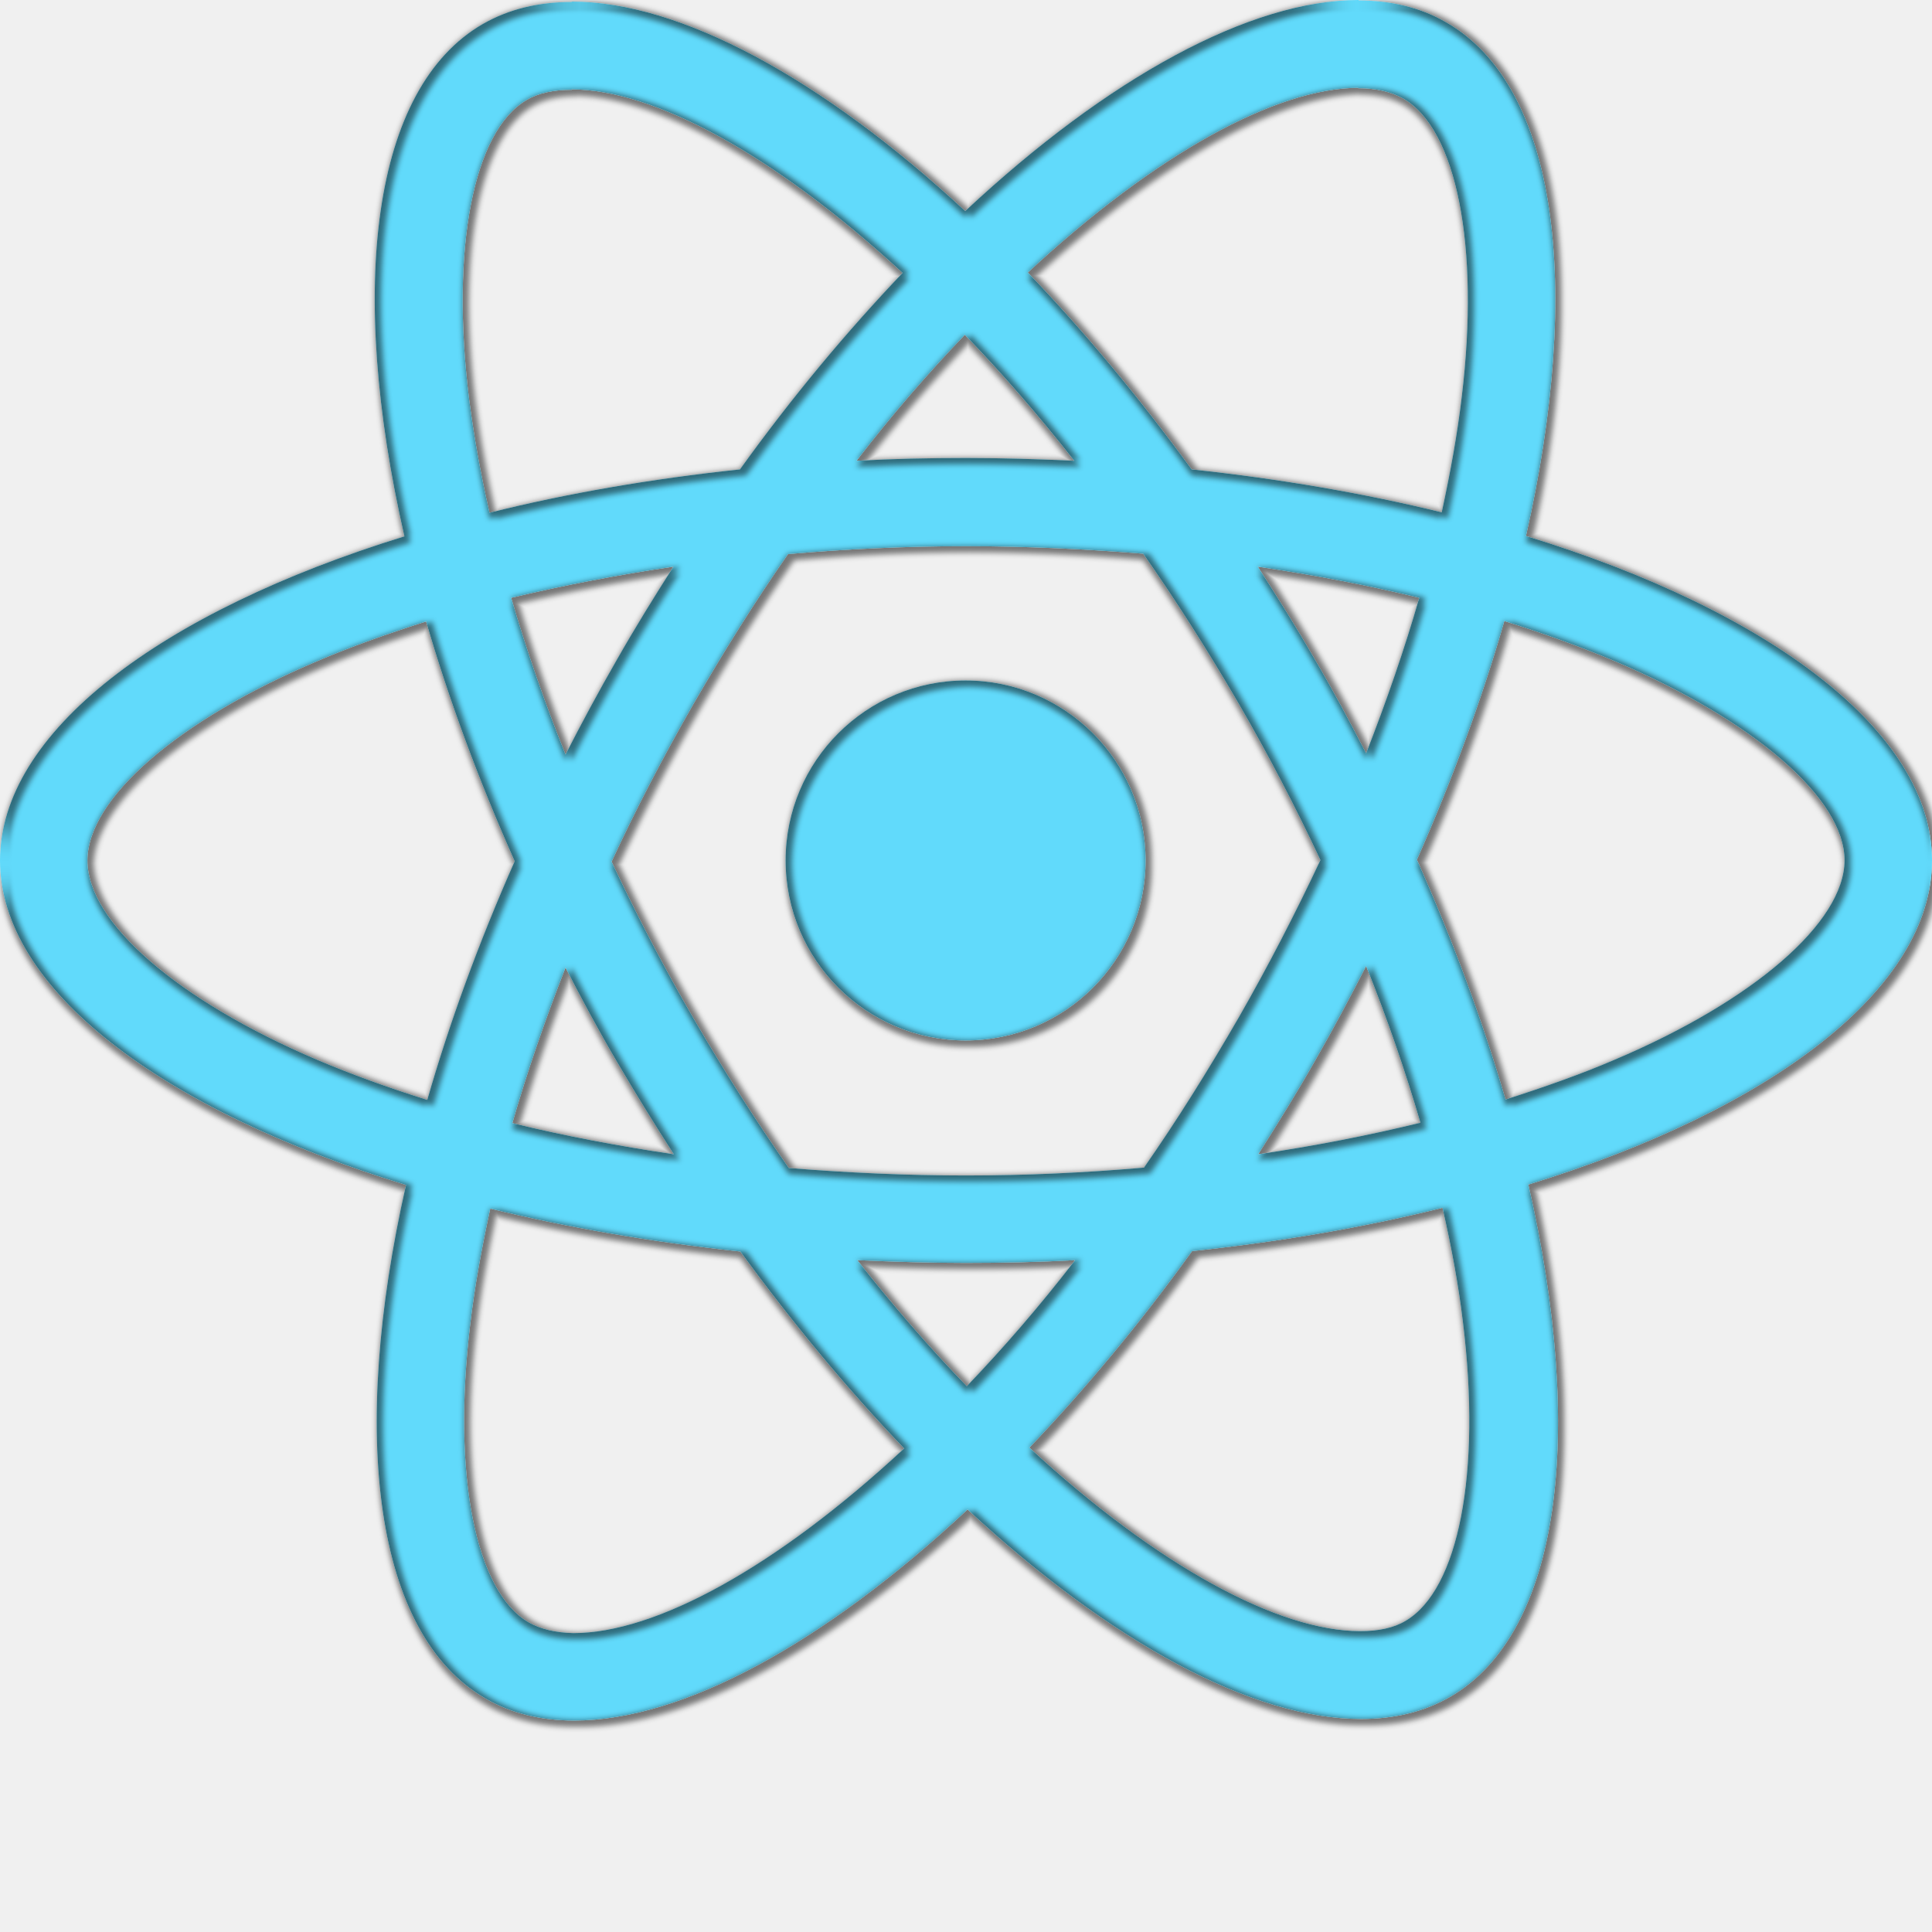
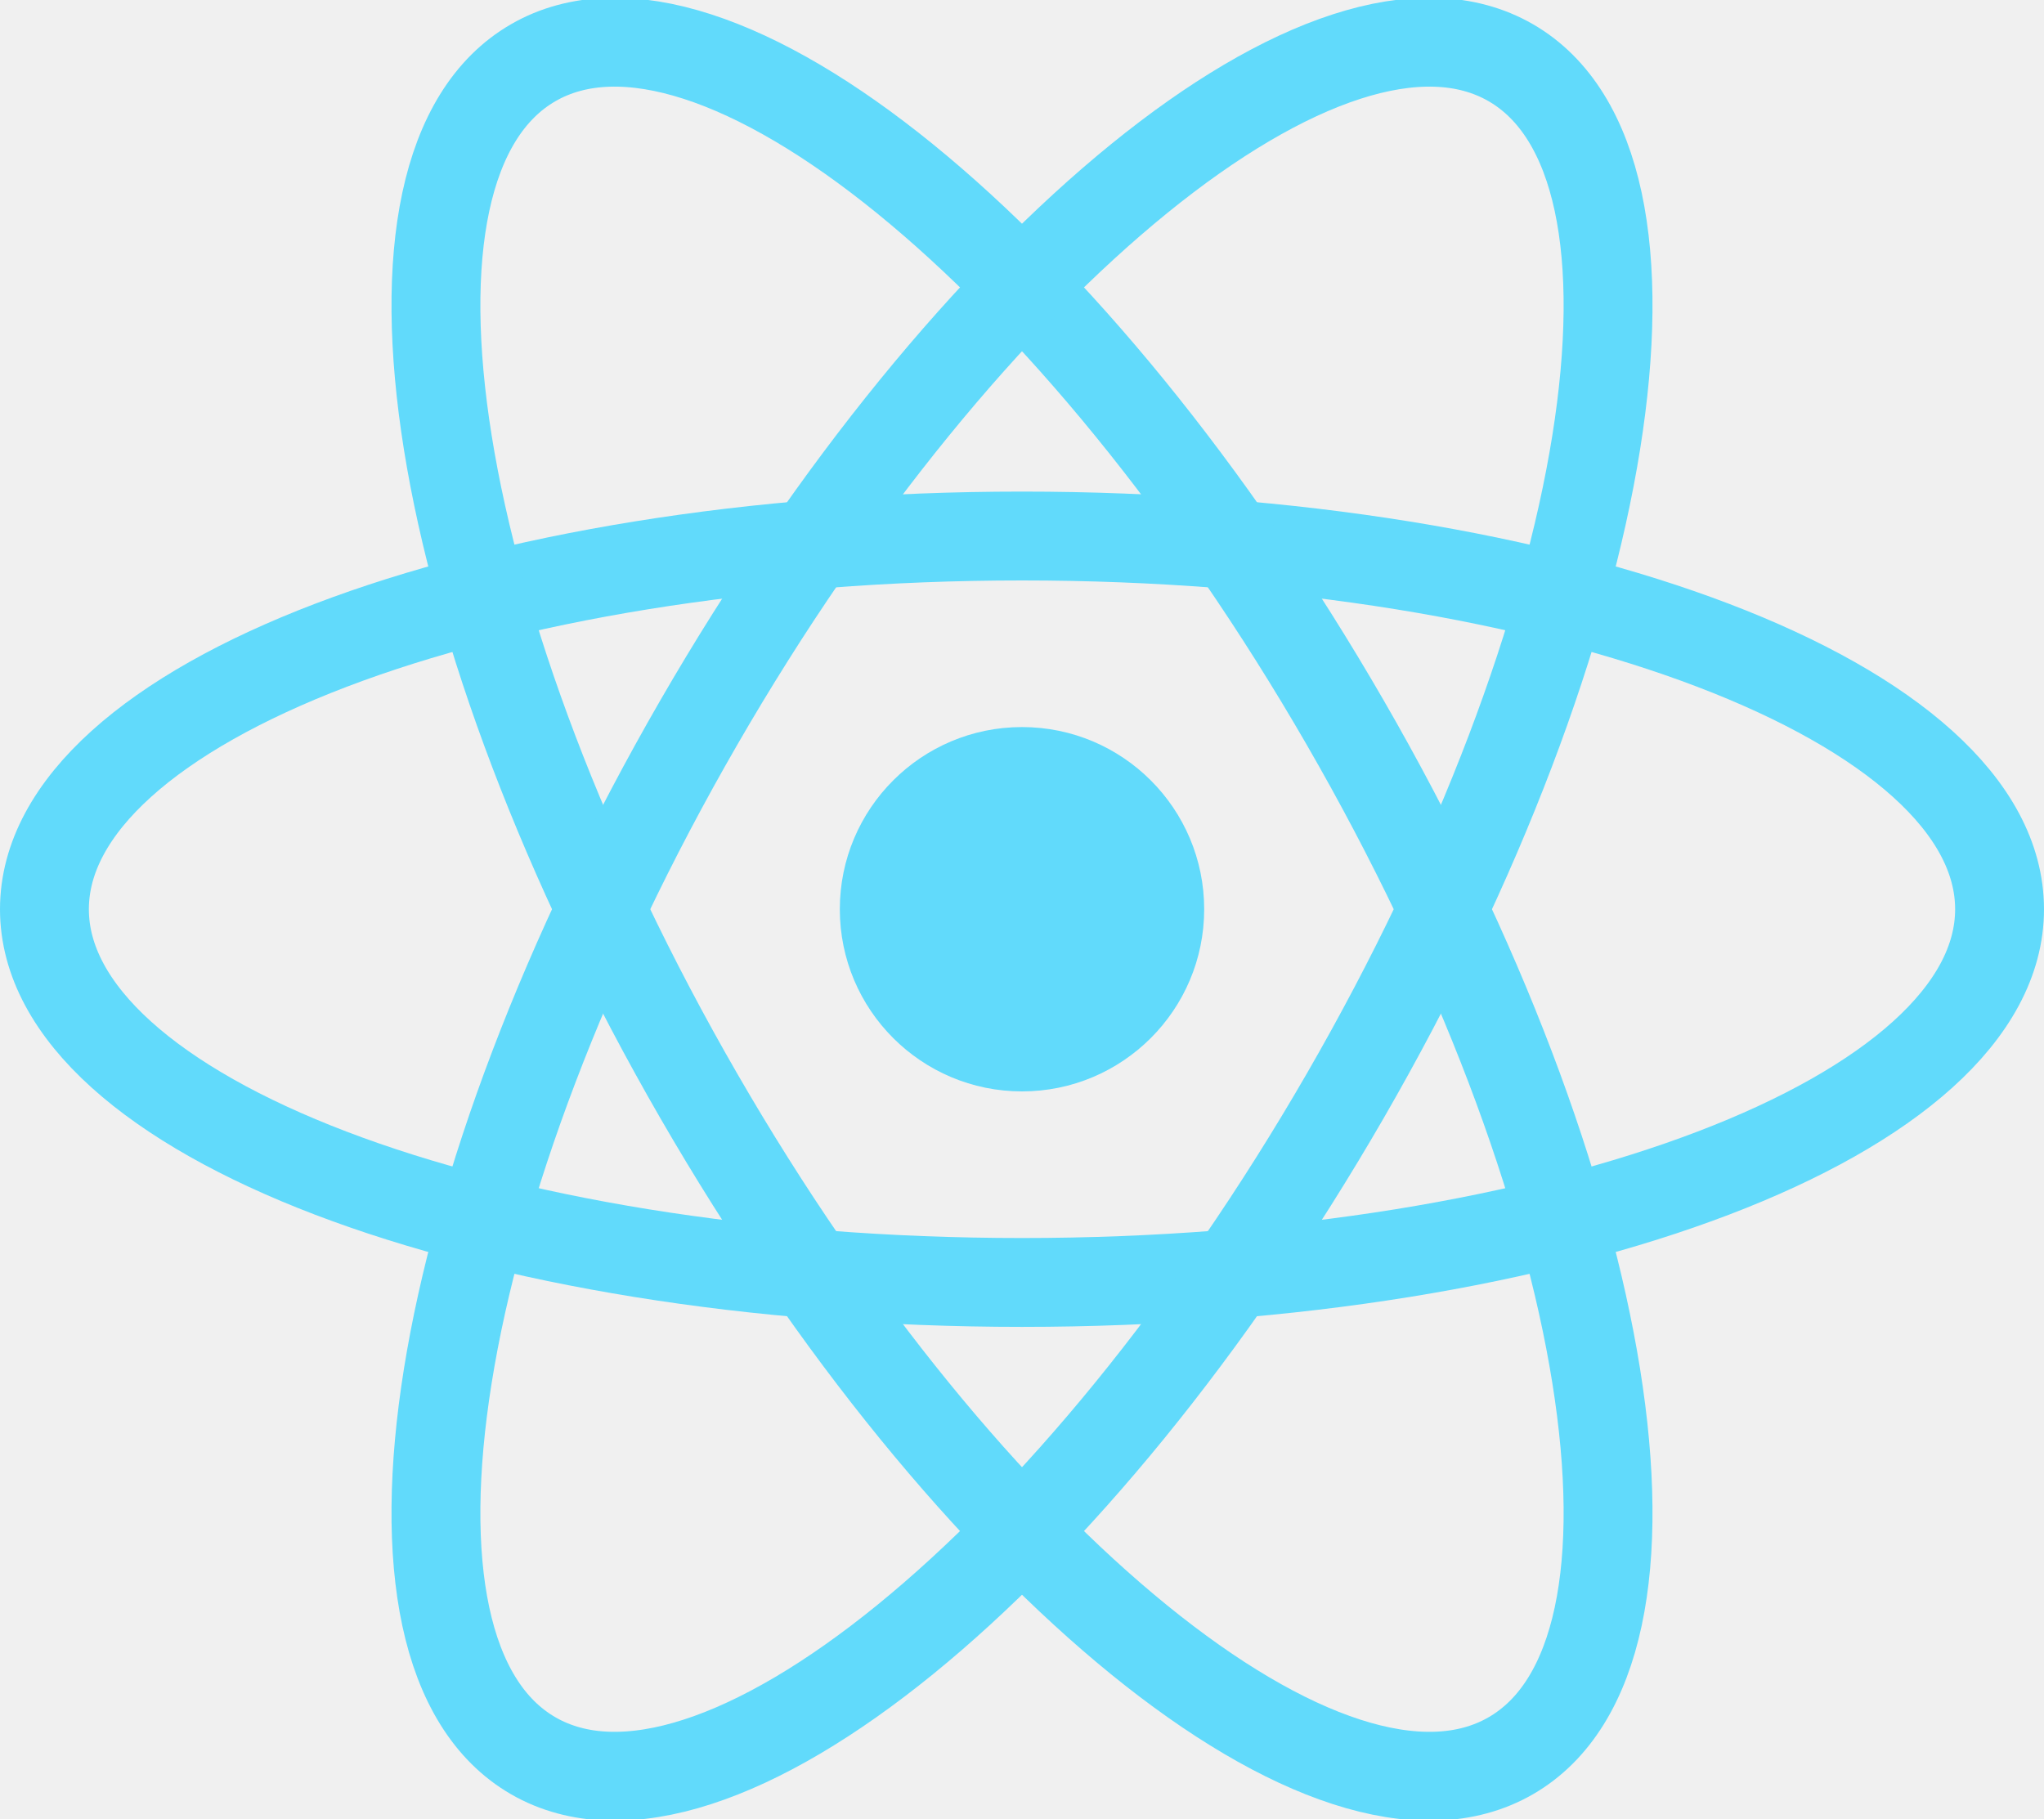
- <svg xmlns="http://www.w3.org/2000/svg" xmlns:xlink="http://www.w3.org/1999/xlink" version="1.1" preserveAspectRatio="xMidYMid meet" viewBox="0 0 640 640" width="640" height="640">
-   <defs>
-     <path d="M505.5 177.55C524.29 94.58 515.94 28.57 479.15 7.44C470.67 2.48 460.76 0.13 449.93 0.13C449.93 3.04 449.93 26.31 449.93 29.22C455.93 29.22 460.76 30.4 464.8 32.61C482.54 42.79 490.24 81.53 484.24 131.37C482.8 143.63 480.46 156.54 477.59 169.72C452.02 163.46 424.1 158.63 394.75 155.5C377.14 131.37 358.87 109.45 340.48 90.27C383.01 50.75 422.93 29.09 450.06 29.09C450.06 26.18 450.06 2.91 450.06 0C414.19 0 367.22 25.57 319.74 69.92C272.25 25.83 225.29 0.52 189.42 0.52C189.42 3.43 189.42 26.7 189.42 29.61C216.42 29.61 256.47 51.14 299 90.4C280.73 109.58 262.47 131.37 245.12 155.5C215.64 158.63 187.72 163.46 162.15 169.85C159.15 156.8 156.93 144.15 155.37 132.02C149.24 82.19 156.8 43.44 174.42 33.14C178.33 30.79 183.42 29.74 189.42 29.74C189.42 26.83 189.42 3.56 189.42 0.65C178.46 0.65 168.54 3 159.93 7.96C123.28 29.09 115.06 94.97 133.97 177.68C52.83 202.72 0 242.77 0 285.04C0 327.44 53.09 367.62 134.5 392.53C115.71 475.5 124.06 541.51 160.85 562.64C169.33 567.6 179.24 569.95 190.2 569.95C226.07 569.95 273.04 544.38 320.52 500.03C368.01 544.12 414.97 569.43 450.84 569.43C461.8 569.43 471.72 567.08 480.33 562.12C516.98 540.99 525.2 475.11 506.29 392.4C587.17 367.49 640 327.31 640 285.04C640 242.64 586.91 202.46 505.5 177.55ZM452.54 249.56C447.19 239.12 441.58 228.68 435.45 218.25C429.45 207.81 423.06 197.64 416.67 187.72C435.19 190.46 453.06 193.85 470.15 198.03C465.32 214.86 459.32 232.21 452.54 249.56ZM378.96 386.79C359.53 388.49 339.83 389.4 320 389.4C300.3 389.4 280.6 388.49 261.3 386.92C250.47 371.4 239.9 354.83 229.73 337.35C219.81 320.26 210.81 302.91 202.59 285.43C210.68 267.95 219.81 250.47 229.6 233.38C239.77 215.77 250.21 199.07 261.04 183.55C280.47 181.85 300.17 180.94 320 180.94C339.7 180.94 359.4 181.85 378.7 183.42C389.53 198.94 400.1 215.51 410.27 232.99C420.19 250.08 429.19 267.43 437.41 284.91C429.19 302.39 420.19 319.87 410.4 336.96C400.23 354.57 389.79 371.27 378.96 386.79ZM470.54 371.92C453.45 376.1 435.45 379.62 416.8 382.36C423.19 372.31 429.58 362.01 435.58 351.44C441.58 341 447.19 330.44 452.54 320C459.58 337.48 465.58 354.96 470.54 371.92ZM284 417.45C295.74 417.97 307.74 418.36 319.87 418.36C332.13 418.36 344.26 418.1 356.14 417.45C344.39 432.71 332.26 446.67 320.26 459.2C308.13 446.67 296 432.71 284 417.45ZM169.72 372.05C174.55 355.22 180.55 337.87 187.33 320.52C192.68 330.96 198.29 341.4 204.42 351.83C210.55 362.27 216.81 372.44 223.2 382.36C204.68 379.62 186.81 376.23 169.72 372.05ZM355.87 152.63C344.13 152.11 332.13 151.72 320 151.72C307.74 151.72 295.61 151.98 283.73 152.63C295.47 137.37 307.61 123.41 319.61 110.89C331.74 123.41 343.87 137.37 355.87 152.63ZM204.29 218.64C198.29 229.08 192.68 239.51 187.33 249.95C180.29 232.47 174.28 214.99 169.33 198.03C186.42 193.98 204.42 190.46 223.07 187.72C216.68 197.77 210.29 208.07 204.29 218.64ZM28.96 285.04C28.96 264.56 58.83 238.6 105.01 219.03C116.23 214.2 128.5 209.9 141.15 205.86C148.59 231.42 158.37 258.04 170.5 285.3C158.5 312.44 148.85 338.92 141.54 364.36C128.63 360.31 116.36 355.88 105.01 351.05C58.83 331.35 28.96 305.52 28.96 285.04ZM155.76 438.71C157.2 426.45 159.54 413.54 162.41 400.36C187.98 406.62 215.9 411.45 245.25 414.58C262.86 438.71 281.13 460.63 299.52 479.81C256.99 519.33 217.07 540.99 189.94 540.99C184.07 540.86 179.11 539.68 175.2 537.47C157.46 527.29 149.76 488.55 155.76 438.71ZM465.58 536.95C461.67 539.29 456.58 540.34 450.58 540.34C423.58 540.34 383.53 518.81 341 479.55C359.27 460.37 377.53 438.58 394.88 414.45C424.36 411.32 452.28 406.49 477.85 400.1C480.85 413.28 483.2 425.93 484.63 438.06C490.76 487.89 483.2 526.64 465.58 536.95ZM498.72 364.23C491.28 338.66 481.5 312.04 469.37 284.78C481.37 257.65 491.02 231.16 498.33 205.72C511.24 209.77 523.51 214.2 534.99 219.03C581.17 238.73 611.04 264.56 611.04 285.04C610.91 305.52 581.04 331.48 534.86 351.05C523.64 355.88 511.37 360.18 498.72 364.23Z" id="b1ksLzu6R" />
-     <path d="M319.87 225.42C286.94 225.42 260.25 252.11 260.25 285.04C260.25 317.97 286.94 344.66 319.87 344.66C352.79 344.66 379.49 317.97 379.49 285.04C379.49 252.11 352.79 225.42 319.87 225.42Z" id="l1mNGag6e" />
-     <path d="" id="a4jdu96Aar" />
-   </defs>
-   <g>
-     <g>
-       <g>
-         <g>
-           <filter id="shadow324990" x="-9" y="-9" width="659" height="588.95" filterUnits="userSpaceOnUse" primitiveUnits="userSpaceOnUse">
-             <feFlood />
-             <feComposite in2="SourceAlpha" operator="in" />
-             <feGaussianBlur stdDeviation="1" />
-             <feOffset dx="1" dy="1" result="afterOffset" />
-             <feFlood flood-color="#000000" flood-opacity="0.5" />
-             <feComposite in2="afterOffset" operator="in" />
-             <feMorphology operator="dilate" radius="1" />
-             <feComposite in2="SourceAlpha" operator="out" />
-           </filter>
-           <path d="M505.5 177.55C524.29 94.58 515.94 28.57 479.15 7.44C470.67 2.48 460.76 0.13 449.93 0.13C449.93 3.04 449.93 26.31 449.93 29.22C455.93 29.22 460.76 30.4 464.8 32.61C482.54 42.79 490.24 81.53 484.24 131.37C482.8 143.63 480.46 156.54 477.59 169.72C452.02 163.46 424.1 158.63 394.75 155.5C377.14 131.37 358.87 109.45 340.48 90.27C383.01 50.75 422.93 29.09 450.06 29.09C450.06 26.18 450.06 2.91 450.06 0C414.19 0 367.22 25.57 319.74 69.92C272.25 25.83 225.29 0.52 189.42 0.52C189.42 3.43 189.42 26.7 189.42 29.61C216.42 29.61 256.47 51.14 299 90.4C280.73 109.58 262.47 131.37 245.12 155.5C215.64 158.63 187.72 163.46 162.15 169.85C159.15 156.8 156.93 144.15 155.37 132.02C149.24 82.19 156.8 43.44 174.42 33.14C178.33 30.79 183.42 29.74 189.42 29.74C189.42 26.83 189.42 3.56 189.42 0.65C178.46 0.65 168.54 3 159.93 7.96C123.28 29.09 115.06 94.97 133.97 177.68C52.83 202.72 0 242.77 0 285.04C0 327.44 53.09 367.62 134.5 392.53C115.71 475.5 124.06 541.51 160.85 562.64C169.33 567.6 179.24 569.95 190.2 569.95C226.07 569.95 273.04 544.38 320.52 500.03C368.01 544.12 414.97 569.43 450.84 569.43C461.8 569.43 471.72 567.08 480.33 562.12C516.98 540.99 525.2 475.11 506.29 392.4C587.17 367.49 640 327.31 640 285.04C640 242.64 586.91 202.46 505.5 177.55ZM452.54 249.56C447.19 239.12 441.58 228.68 435.45 218.25C429.45 207.81 423.06 197.64 416.67 187.72C435.19 190.46 453.06 193.85 470.15 198.03C465.32 214.86 459.32 232.21 452.54 249.56ZM378.96 386.79C359.53 388.49 339.83 389.4 320 389.4C300.3 389.4 280.6 388.49 261.3 386.92C250.47 371.4 239.9 354.83 229.73 337.35C219.81 320.26 210.81 302.91 202.59 285.43C210.68 267.95 219.81 250.47 229.6 233.38C239.77 215.77 250.21 199.07 261.04 183.55C280.47 181.85 300.17 180.94 320 180.94C339.7 180.94 359.4 181.85 378.7 183.42C389.53 198.94 400.1 215.51 410.27 232.99C420.19 250.08 429.19 267.43 437.41 284.91C429.19 302.39 420.19 319.87 410.4 336.96C400.23 354.57 389.79 371.27 378.96 386.79ZM470.54 371.92C453.45 376.1 435.45 379.62 416.8 382.36C423.19 372.31 429.58 362.01 435.58 351.44C441.58 341 447.19 330.44 452.54 320C459.58 337.48 465.58 354.96 470.54 371.92ZM284 417.45C295.74 417.97 307.74 418.36 319.87 418.36C332.13 418.36 344.26 418.1 356.14 417.45C344.39 432.71 332.26 446.67 320.26 459.2C308.13 446.67 296 432.71 284 417.45ZM169.72 372.05C174.55 355.22 180.55 337.87 187.33 320.52C192.68 330.96 198.29 341.4 204.42 351.83C210.55 362.27 216.81 372.44 223.2 382.36C204.68 379.62 186.81 376.23 169.72 372.05ZM355.87 152.63C344.13 152.11 332.13 151.72 320 151.72C307.74 151.72 295.61 151.98 283.73 152.63C295.47 137.37 307.61 123.41 319.61 110.89C331.74 123.41 343.87 137.37 355.87 152.63ZM204.29 218.64C198.29 229.08 192.68 239.51 187.33 249.95C180.29 232.47 174.28 214.99 169.33 198.03C186.42 193.98 204.42 190.46 223.07 187.72C216.68 197.77 210.29 208.07 204.29 218.64ZM28.96 285.04C28.96 264.56 58.83 238.6 105.01 219.03C116.23 214.2 128.5 209.9 141.15 205.86C148.59 231.42 158.37 258.04 170.5 285.3C158.5 312.44 148.85 338.92 141.54 364.36C128.63 360.31 116.36 355.88 105.01 351.05C58.83 331.35 28.96 305.52 28.96 285.04ZM155.76 438.71C157.2 426.45 159.54 413.54 162.41 400.36C187.98 406.62 215.9 411.45 245.25 414.58C262.86 438.71 281.13 460.63 299.52 479.81C256.99 519.33 217.07 540.99 189.94 540.99C184.07 540.86 179.11 539.68 175.2 537.47C157.46 527.29 149.76 488.55 155.76 438.71ZM465.58 536.95C461.67 539.29 456.58 540.34 450.58 540.34C423.58 540.34 383.53 518.81 341 479.55C359.27 460.37 377.53 438.58 394.88 414.45C424.36 411.32 452.28 406.49 477.85 400.1C480.85 413.28 483.2 425.93 484.63 438.06C490.76 487.89 483.2 526.64 465.58 536.95ZM498.72 364.23C491.28 338.66 481.5 312.04 469.37 284.78C481.37 257.65 491.02 231.16 498.33 205.72C511.24 209.77 523.51 214.2 534.99 219.03C581.17 238.73 611.04 264.56 611.04 285.04C610.91 305.52 581.04 331.48 534.86 351.05C523.64 355.88 511.37 360.18 498.72 364.23Z" id="c1ncMfiknj" fill="white" fill-opacity="1" filter="url(#shadow324990)" />
-         </g>
-         <use xlink:href="#b1ksLzu6R" opacity="1" fill="#61dafb" fill-opacity="1" />
-         <g>
-           <use xlink:href="#b1ksLzu6R" opacity="1" fill-opacity="0" stroke="#000000" stroke-width="1" stroke-opacity="0" />
-         </g>
-         <g>
-           <filter id="shadow6441601" x="-9" y="-9" width="659" height="588.95" filterUnits="userSpaceOnUse" primitiveUnits="userSpaceOnUse">
-             <feFlood />
-             <feComposite in2="SourceAlpha" operator="out" />
-             <feGaussianBlur stdDeviation="1" />
-             <feOffset dx="1" dy="1" result="afterOffset" />
-             <feFlood flood-color="#000000" flood-opacity="0.5" />
-             <feComposite in2="afterOffset" operator="in" />
-             <feMorphology operator="dilate" radius="1" />
-             <feComposite in2="SourceAlpha" operator="in" />
-           </filter>
-           <path d="M505.5 177.55C524.29 94.58 515.94 28.57 479.15 7.44C470.67 2.48 460.76 0.13 449.93 0.13C449.93 3.04 449.93 26.31 449.93 29.22C455.93 29.22 460.76 30.4 464.8 32.61C482.54 42.79 490.24 81.53 484.24 131.37C482.8 143.63 480.46 156.54 477.59 169.72C452.02 163.46 424.1 158.63 394.75 155.5C377.14 131.37 358.87 109.45 340.48 90.27C383.01 50.75 422.93 29.09 450.06 29.09C450.06 26.18 450.06 2.91 450.06 0C414.19 0 367.22 25.57 319.74 69.92C272.25 25.83 225.29 0.52 189.42 0.52C189.42 3.43 189.42 26.7 189.42 29.61C216.42 29.61 256.47 51.14 299 90.4C280.73 109.58 262.47 131.37 245.12 155.5C215.64 158.63 187.72 163.46 162.15 169.85C159.15 156.8 156.93 144.15 155.37 132.02C149.24 82.19 156.8 43.44 174.42 33.14C178.33 30.79 183.42 29.74 189.42 29.74C189.42 26.83 189.42 3.56 189.42 0.65C178.46 0.65 168.54 3 159.93 7.96C123.28 29.09 115.06 94.97 133.97 177.68C52.83 202.72 0 242.77 0 285.04C0 327.44 53.09 367.62 134.5 392.53C115.71 475.5 124.06 541.51 160.85 562.64C169.33 567.6 179.24 569.95 190.2 569.95C226.07 569.95 273.04 544.38 320.52 500.03C368.01 544.12 414.97 569.43 450.84 569.43C461.8 569.43 471.72 567.08 480.33 562.12C516.98 540.99 525.2 475.11 506.29 392.4C587.17 367.49 640 327.31 640 285.04C640 242.64 586.91 202.46 505.5 177.55ZM452.54 249.56C447.19 239.12 441.58 228.68 435.45 218.25C429.45 207.81 423.06 197.64 416.67 187.72C435.19 190.46 453.06 193.85 470.15 198.03C465.32 214.86 459.32 232.21 452.54 249.56ZM378.96 386.79C359.53 388.49 339.83 389.4 320 389.4C300.3 389.4 280.6 388.49 261.3 386.92C250.47 371.4 239.9 354.83 229.73 337.35C219.81 320.26 210.81 302.91 202.59 285.43C210.68 267.95 219.81 250.47 229.6 233.38C239.77 215.77 250.21 199.07 261.04 183.55C280.47 181.85 300.17 180.94 320 180.94C339.7 180.94 359.4 181.85 378.7 183.42C389.53 198.94 400.1 215.51 410.27 232.99C420.19 250.08 429.19 267.43 437.41 284.91C429.19 302.39 420.19 319.87 410.4 336.96C400.23 354.57 389.79 371.27 378.96 386.79ZM470.54 371.92C453.45 376.1 435.45 379.62 416.8 382.36C423.19 372.31 429.58 362.01 435.58 351.44C441.58 341 447.19 330.44 452.54 320C459.58 337.48 465.58 354.96 470.54 371.92ZM284 417.45C295.74 417.97 307.74 418.36 319.87 418.36C332.13 418.36 344.26 418.1 356.14 417.45C344.39 432.71 332.26 446.67 320.26 459.2C308.13 446.67 296 432.71 284 417.45ZM169.72 372.05C174.55 355.22 180.55 337.87 187.33 320.52C192.68 330.96 198.29 341.4 204.42 351.83C210.55 362.27 216.81 372.44 223.2 382.36C204.68 379.62 186.81 376.23 169.72 372.05ZM355.87 152.63C344.13 152.11 332.13 151.72 320 151.72C307.74 151.72 295.61 151.98 283.73 152.63C295.47 137.37 307.61 123.41 319.61 110.89C331.74 123.41 343.87 137.37 355.87 152.63ZM204.29 218.64C198.29 229.08 192.68 239.51 187.33 249.95C180.29 232.47 174.28 214.99 169.33 198.03C186.42 193.98 204.42 190.46 223.07 187.72C216.68 197.77 210.29 208.07 204.29 218.64ZM28.96 285.04C28.96 264.56 58.83 238.6 105.01 219.03C116.23 214.2 128.5 209.9 141.15 205.86C148.59 231.42 158.37 258.04 170.5 285.3C158.5 312.44 148.85 338.92 141.54 364.36C128.63 360.31 116.36 355.88 105.01 351.05C58.83 331.35 28.96 305.52 28.96 285.04ZM155.76 438.71C157.2 426.45 159.54 413.54 162.41 400.36C187.98 406.62 215.9 411.45 245.25 414.58C262.86 438.71 281.13 460.63 299.52 479.81C256.99 519.33 217.07 540.99 189.94 540.99C184.07 540.86 179.11 539.68 175.2 537.47C157.46 527.29 149.76 488.55 155.76 438.71ZM465.58 536.95C461.67 539.29 456.58 540.34 450.58 540.34C423.58 540.34 383.53 518.81 341 479.55C359.27 460.37 377.53 438.58 394.88 414.45C424.36 411.32 452.28 406.49 477.85 400.1C480.85 413.28 483.2 425.93 484.63 438.06C490.76 487.89 483.2 526.64 465.58 536.95ZM498.72 364.23C491.28 338.66 481.5 312.04 469.37 284.78C481.37 257.65 491.02 231.16 498.33 205.72C511.24 209.77 523.51 214.2 534.99 219.03C581.17 238.73 611.04 264.56 611.04 285.04C610.91 305.52 581.04 331.48 534.86 351.05C523.64 355.88 511.37 360.18 498.72 364.23Z" id="b2eXM67hC" fill="white" fill-opacity="1" filter="url(#shadow6441601)" />
-         </g>
-       </g>
-       <g>
-         <g>
-           <filter id="shadow3267331" x="251.25" y="216.42" width="138.23" height="138.23" filterUnits="userSpaceOnUse" primitiveUnits="userSpaceOnUse">
-             <feFlood />
-             <feComposite in2="SourceAlpha" operator="in" />
-             <feGaussianBlur stdDeviation="1" />
-             <feOffset dx="1" dy="1" result="afterOffset" />
-             <feFlood flood-color="#000000" flood-opacity="0.5" />
-             <feComposite in2="afterOffset" operator="in" />
-             <feMorphology operator="dilate" radius="1" />
-             <feComposite in2="SourceAlpha" operator="out" />
-           </filter>
-           <path d="M319.87 225.42C286.94 225.42 260.25 252.11 260.25 285.04C260.25 317.97 286.94 344.66 319.87 344.66C352.79 344.66 379.49 317.97 379.49 285.04C379.49 252.11 352.79 225.42 319.87 225.42Z" id="fauriRStr" fill="white" fill-opacity="1" filter="url(#shadow3267331)" />
-         </g>
-         <use xlink:href="#l1mNGag6e" opacity="1" fill="#61dafb" fill-opacity="1" />
-         <g>
-           <use xlink:href="#l1mNGag6e" opacity="1" fill-opacity="0" stroke="#000000" stroke-width="1" stroke-opacity="0" />
-         </g>
-         <g>
-           <filter id="shadow10012339" x="251.25" y="216.42" width="138.23" height="138.23" filterUnits="userSpaceOnUse" primitiveUnits="userSpaceOnUse">
-             <feFlood />
-             <feComposite in2="SourceAlpha" operator="out" />
-             <feGaussianBlur stdDeviation="1" />
-             <feOffset dx="1" dy="1" result="afterOffset" />
-             <feFlood flood-color="#000000" flood-opacity="0.5" />
-             <feComposite in2="afterOffset" operator="in" />
-             <feMorphology operator="dilate" radius="1" />
-             <feComposite in2="SourceAlpha" operator="in" />
-           </filter>
-           <path d="M319.87 225.42C286.94 225.42 260.25 252.11 260.25 285.04C260.25 317.97 286.94 344.66 319.87 344.66C352.79 344.66 379.49 317.97 379.49 285.04C379.49 252.11 352.79 225.42 319.87 225.42Z" id="bOmshjKT7" fill="white" fill-opacity="1" filter="url(#shadow10012339)" />
-         </g>
-       </g>
-       <g>
-         <g>
-           <filter id="shadow3465293" x="440.8" y="-8.87" width="19" height="19" filterUnits="userSpaceOnUse" primitiveUnits="userSpaceOnUse">
-             <feFlood />
-             <feComposite in2="SourceAlpha" operator="in" />
-             <feGaussianBlur stdDeviation="1" />
-             <feOffset dx="1" dy="1" result="afterOffset" />
-             <feFlood flood-color="#000000" flood-opacity="0.5" />
-             <feComposite in2="afterOffset" operator="in" />
-             <feMorphology operator="dilate" radius="1" />
-             <feComposite in2="SourceAlpha" operator="out" />
-           </filter>
-           <path d="" id="b8n6J9nvx" fill="white" fill-opacity="1" filter="url(#shadow3465293)" />
-         </g>
-         <use xlink:href="#a4jdu96Aar" opacity="1" fill="#61dafb" fill-opacity="1" />
-         <g>
-           <use xlink:href="#a4jdu96Aar" opacity="1" fill-opacity="0" stroke="#000000" stroke-width="1" stroke-opacity="0" />
-         </g>
-         <g>
-           <filter id="shadow11528626" x="440.8" y="-8.87" width="19" height="19" filterUnits="userSpaceOnUse" primitiveUnits="userSpaceOnUse">
-             <feFlood />
-             <feComposite in2="SourceAlpha" operator="out" />
-             <feGaussianBlur stdDeviation="1" />
-             <feOffset dx="1" dy="1" result="afterOffset" />
-             <feFlood flood-color="#000000" flood-opacity="0.5" />
-             <feComposite in2="afterOffset" operator="in" />
-             <feMorphology operator="dilate" radius="1" />
-             <feComposite in2="SourceAlpha" operator="in" />
-           </filter>
-           <path d="" id="b1T3TFP0x2" fill="white" fill-opacity="1" filter="url(#shadow11528626)" />
-         </g>
-       </g>
-     </g>
+ <svg xmlns="http://www.w3.org/2000/svg" viewBox="-11.5 -10.232 23 20.463">
+   <circle cx="0" cy="0" r="2.05" fill="#61dafb" />
+   <g stroke="#61dafb" stroke-width="1" fill="none">
+     <ellipse rx="11" ry="4.2" />
+     <ellipse rx="11" ry="4.2" transform="rotate(60)" />
+     <ellipse rx="11" ry="4.2" transform="rotate(120)" />
  </g>
</svg>
